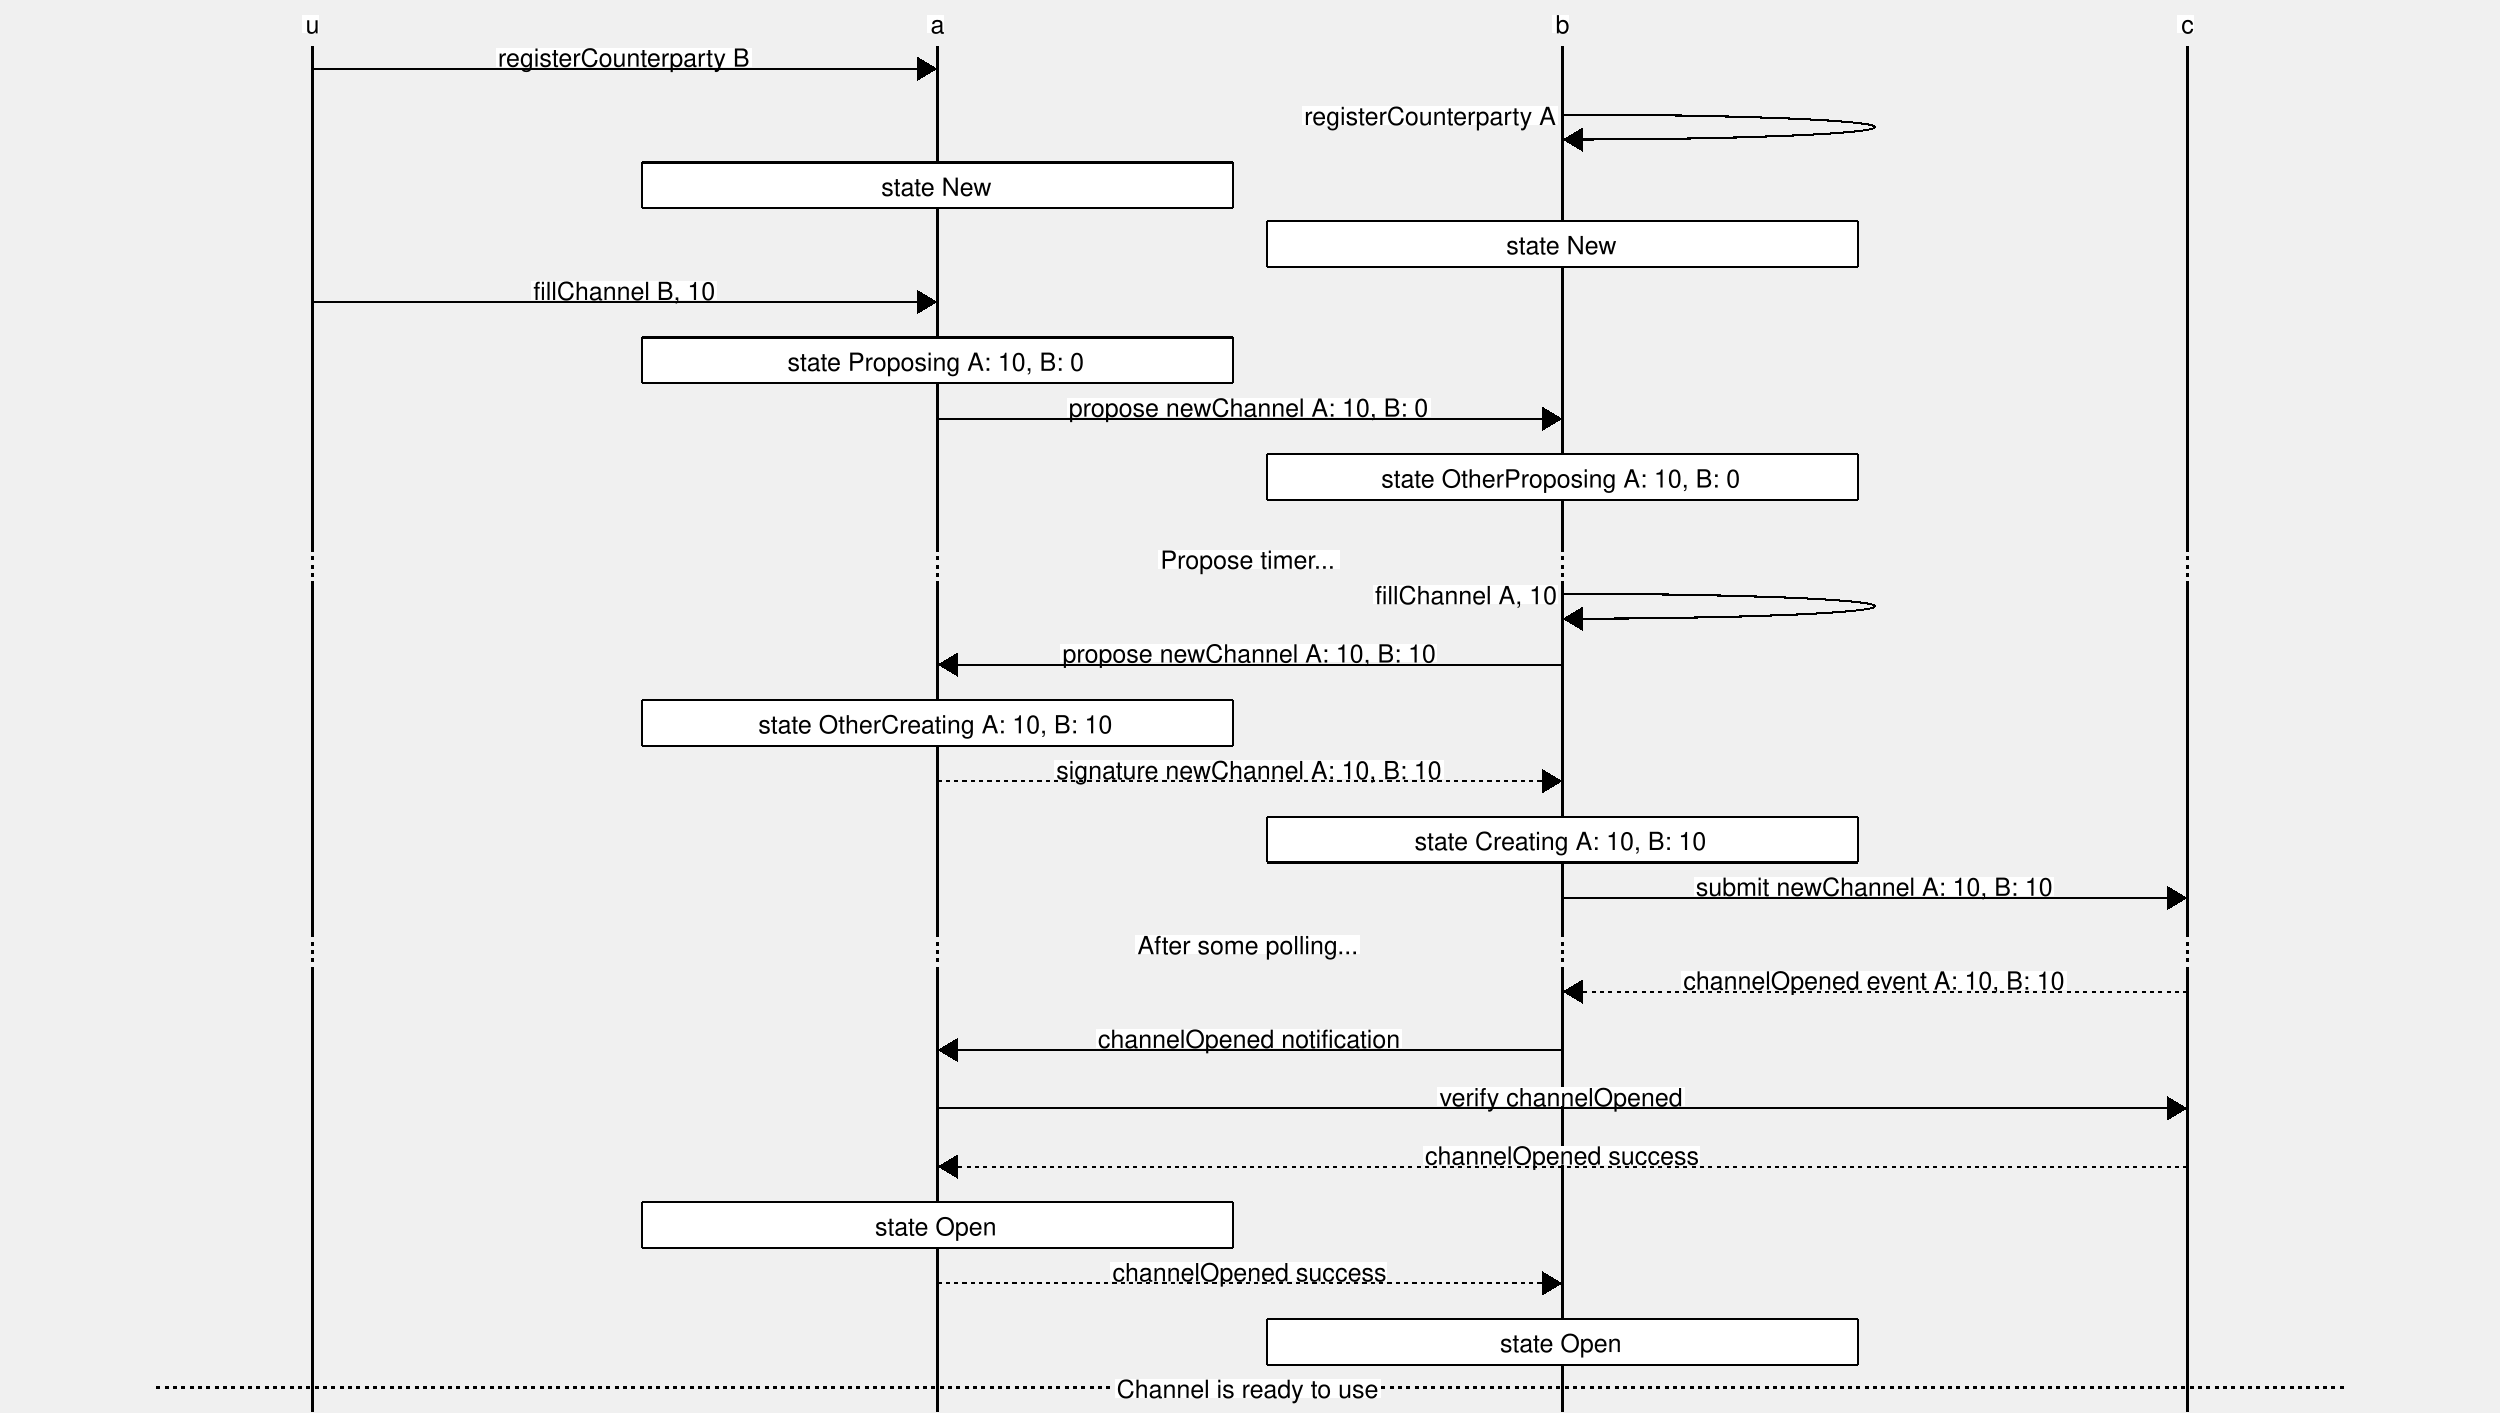
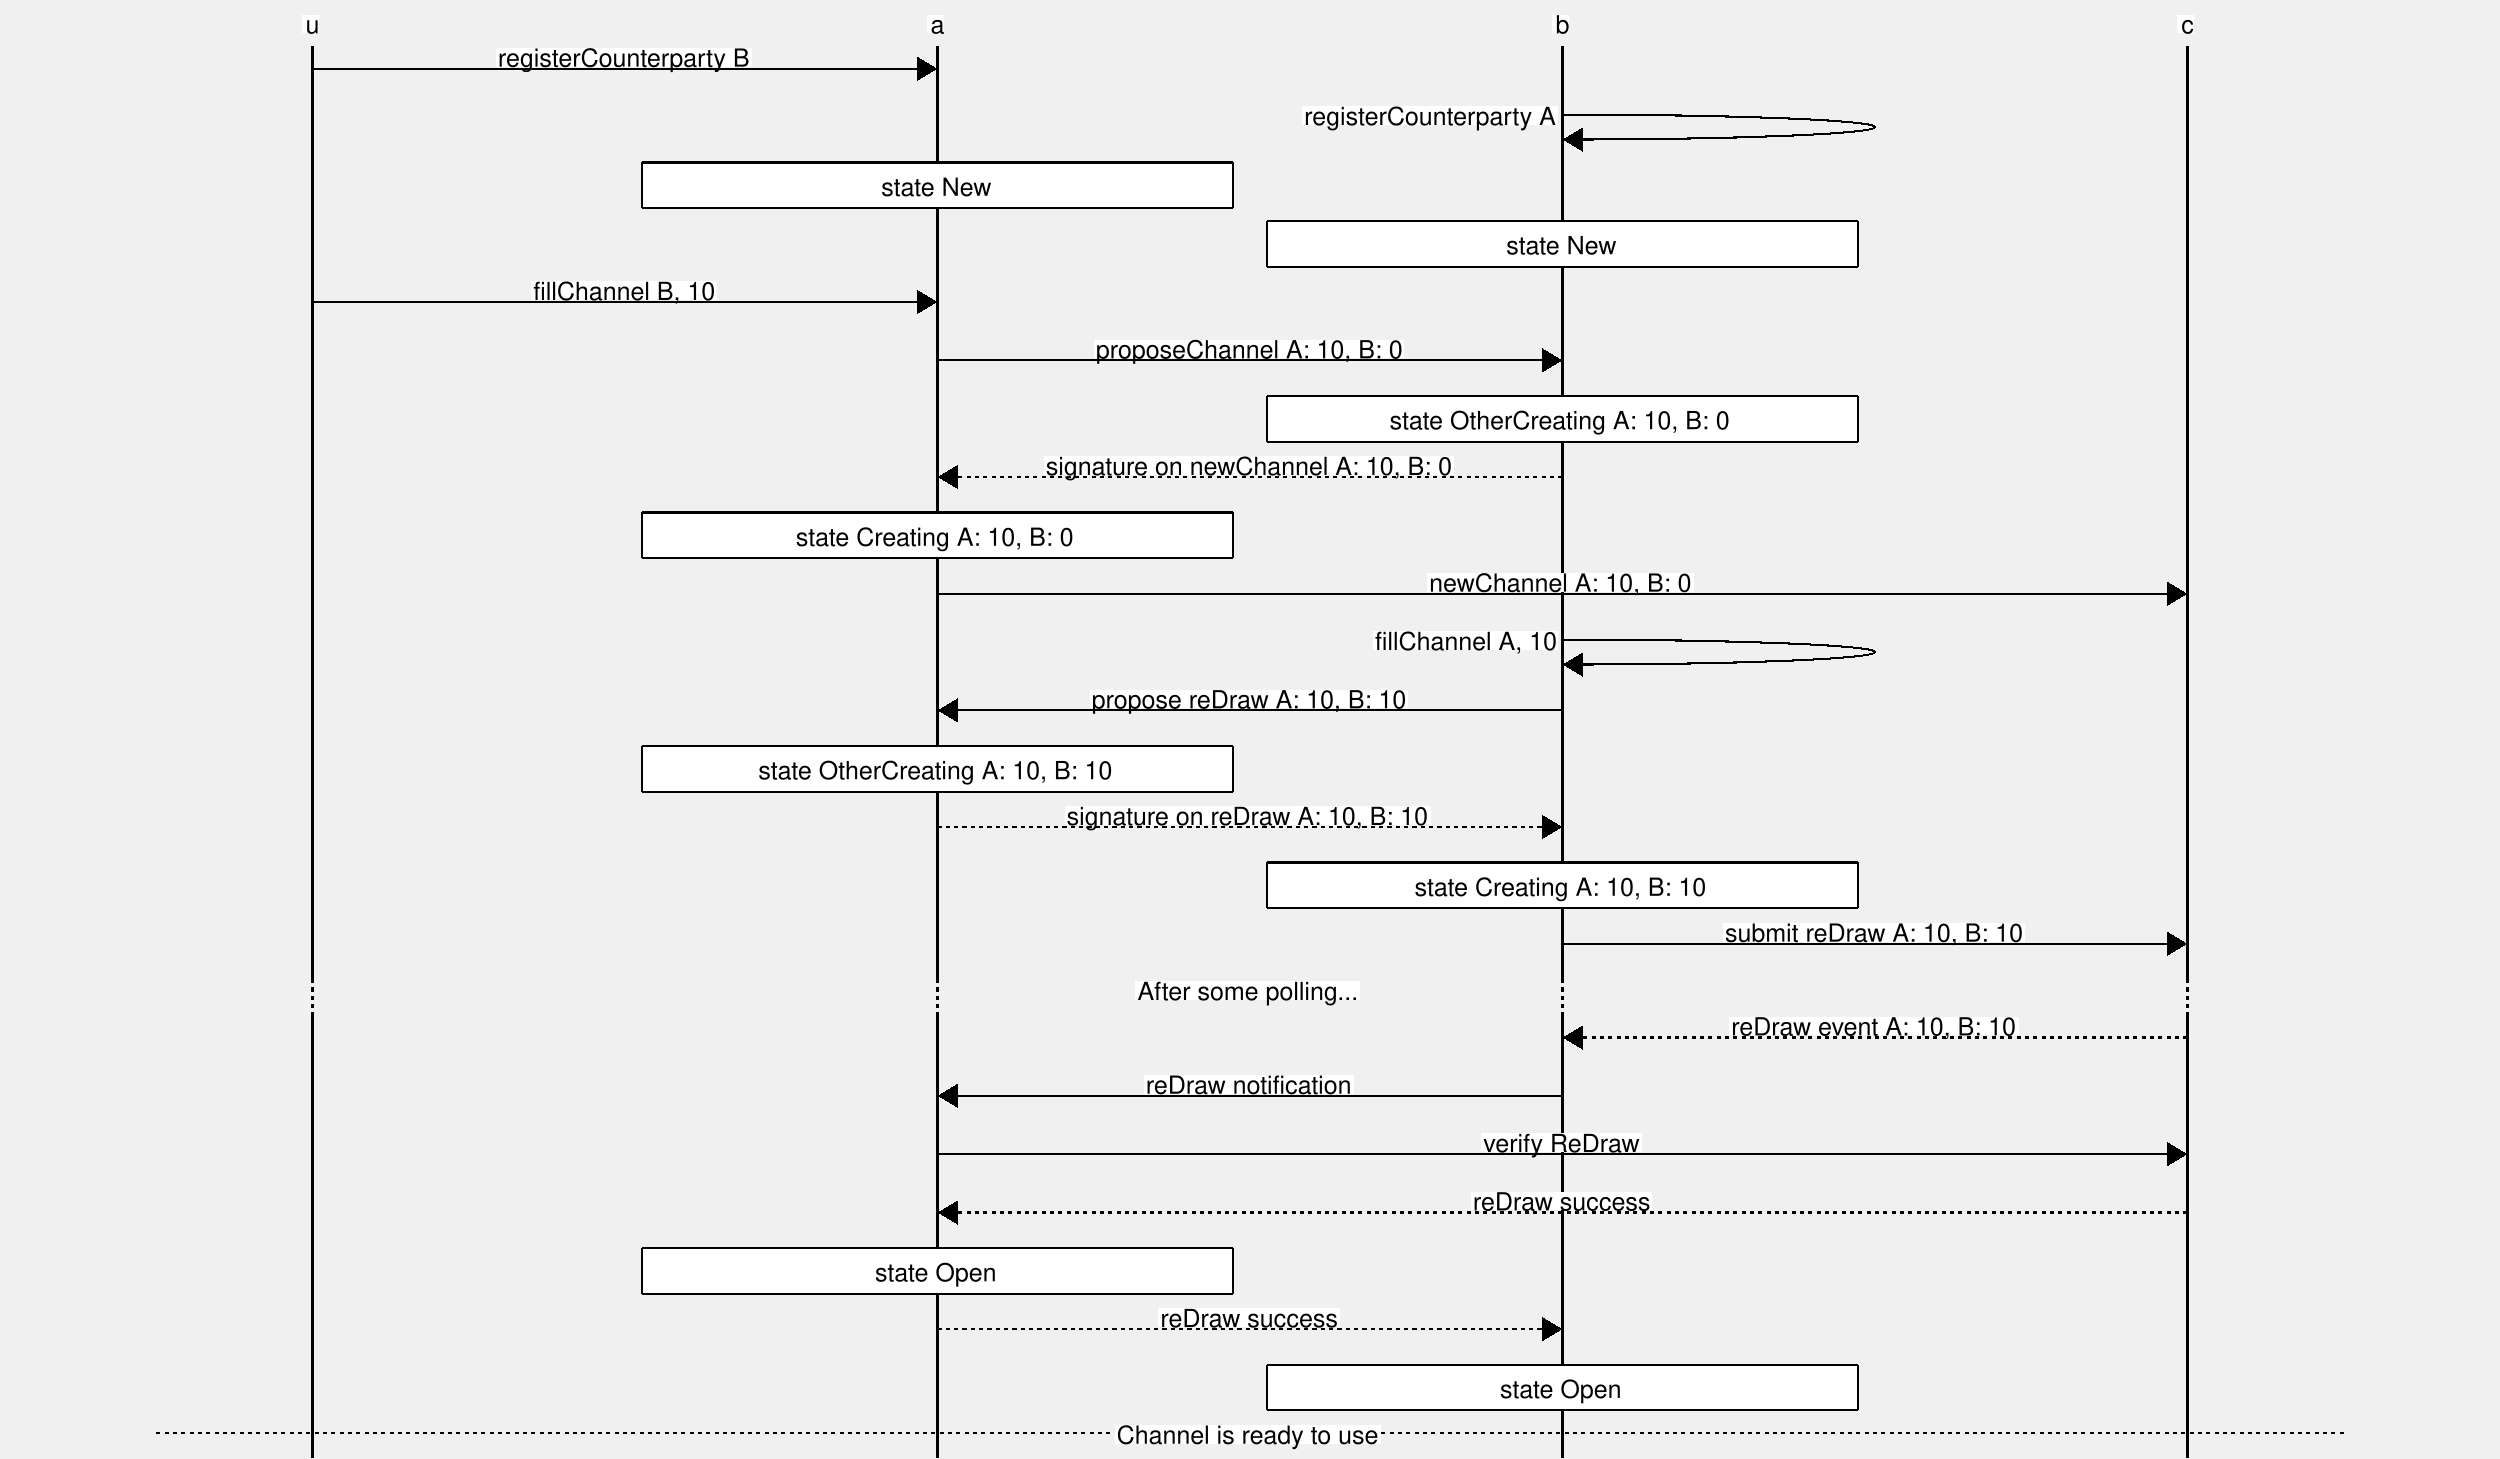
- <svg xmlns="http://www.w3.org/2000/svg" version="1.1" width="1200px" height="678px" viewBox="0 0 1200 678" shape-rendering="crispEdges" stroke-width="1" text-rendering="geometricPrecision">
+ <svg xmlns="http://www.w3.org/2000/svg" version="1.1" width="1200px" height="700px" viewBox="0 0 1200 700" shape-rendering="crispEdges" stroke-width="1" text-rendering="geometricPrecision">
  <polygon fill="white" points="145,7 153,7 153,16 145,16" />
  <text x="150" y="16" textLength="7" font-family="Helvetica" font-size="12" fill="black" text-anchor="middle">

u
</text>
  <polygon fill="white" points="445,7 453,7 453,16 445,16" />
  <text x="450" y="16" textLength="7" font-family="Helvetica" font-size="12" fill="black" text-anchor="middle">

a
</text>
  <polygon fill="white" points="745,7 753,7 753,16 745,16" />
  <text x="750" y="16" textLength="7" font-family="Helvetica" font-size="12" fill="black" text-anchor="middle">

b
</text>
  <polygon fill="white" points="1045,7 1053,7 1053,16 1045,16" />
  <text x="1050" y="16" textLength="6" font-family="Helvetica" font-size="12" fill="black" text-anchor="middle">

c
</text>
  <line x1="150" y1="22" x2="150" y2="50" stroke="black" />
  <line x1="450" y1="22" x2="450" y2="50" stroke="black" />
  <line x1="750" y1="22" x2="750" y2="50" stroke="black" />
  <line x1="1050" y1="22" x2="1050" y2="50" stroke="black" />
  <line x1="150" y1="33" x2="450" y2="33" stroke="black" />
  <polygon fill="black" points="450,33 440,39 440,27" />
  <polygon fill="white" points="238,23 361,23 361,32 238,32" />
  <text x="239" y="32" textLength="121" font-family="Helvetica" font-size="12" fill="black">
registerCounterparty B
</text>
  <line x1="150" y1="50" x2="150" y2="78" stroke="black" />
  <line x1="450" y1="50" x2="450" y2="78" stroke="black" />
  <line x1="750" y1="50" x2="750" y2="78" stroke="black" />
  <line x1="1050" y1="50" x2="1050" y2="78" stroke="black" />
  <path d="M 750 55 A150,6 0 0,1 750,67" stroke="black" fill="none" />
  <polygon fill="black" points="750,67 760,73 760,61" />
  <polygon fill="white" points="625,51 748,51 748,60 625,60" />
  <text x="626" y="60" textLength="121" font-family="Helvetica" font-size="12" fill="black">
registerCounterparty A
</text>
  <line x1="150" y1="78" x2="150" y2="106" stroke="black" />
  <line x1="450" y1="78" x2="450" y2="106" stroke="black" />
  <line x1="750" y1="78" x2="750" y2="106" stroke="black" />
  <line x1="1050" y1="78" x2="1050" y2="106" stroke="black" />
  <polygon fill="white" points="308,78 592,78 592,100 308,100" />
  <line x1="308" y1="78" x2="592" y2="78" stroke="black" />
  <line x1="308" y1="100" x2="592" y2="100" stroke="black" />
  <line x1="308" y1="78" x2="308" y2="100" stroke="black" />
  <line x1="592" y1="78" x2="592" y2="100" stroke="black" />
  <polygon fill="white" points="422,85 477,85 477,94 422,94" />
  <text x="423" y="94" textLength="53" font-family="Helvetica" font-size="12" fill="black">
state New
</text>
  <line x1="150" y1="106" x2="150" y2="134" stroke="black" />
  <line x1="450" y1="106" x2="450" y2="134" stroke="black" />
  <line x1="750" y1="106" x2="750" y2="134" stroke="black" />
  <line x1="1050" y1="106" x2="1050" y2="134" stroke="black" />
  <polygon fill="white" points="608,106 892,106 892,128 608,128" />
  <line x1="608" y1="106" x2="892" y2="106" stroke="black" />
  <line x1="608" y1="128" x2="892" y2="128" stroke="black" />
  <line x1="608" y1="106" x2="608" y2="128" stroke="black" />
  <line x1="892" y1="106" x2="892" y2="128" stroke="black" />
  <polygon fill="white" points="722,113 777,113 777,122 722,122" />
  <text x="723" y="122" textLength="53" font-family="Helvetica" font-size="12" fill="black">
state New
</text>
  <line x1="150" y1="134" x2="150" y2="162" stroke="black" />
  <line x1="450" y1="134" x2="450" y2="162" stroke="black" />
  <line x1="750" y1="134" x2="750" y2="162" stroke="black" />
  <line x1="1050" y1="134" x2="1050" y2="162" stroke="black" />
  <line x1="150" y1="145" x2="450" y2="145" stroke="black" />
  <polygon fill="black" points="450,145 440,151 440,139" />
  <polygon fill="white" points="255,135 344,135 344,144 255,144" />
  <text x="256" y="144" textLength="87" font-family="Helvetica" font-size="12" fill="black">
fillChannel B, 10
</text>
  <line x1="150" y1="162" x2="150" y2="190" stroke="black" />
  <line x1="450" y1="162" x2="450" y2="190" stroke="black" />
  <line x1="750" y1="162" x2="750" y2="190" stroke="black" />
  <line x1="1050" y1="162" x2="1050" y2="190" stroke="black" />
-   <polygon fill="white" points="308,162 592,162 592,184 308,184" />
-   <line x1="308" y1="162" x2="592" y2="162" stroke="black" />
-   <line x1="308" y1="184" x2="592" y2="184" stroke="black" />
-   <line x1="308" y1="162" x2="308" y2="184" stroke="black" />
-   <line x1="592" y1="162" x2="592" y2="184" stroke="black" />
-   <polygon fill="white" points="377,169 522,169 522,178 377,178" />
-   <text x="378" y="178" textLength="143" font-family="Helvetica" font-size="12" fill="black">
- state Proposing A: 10, B: 0
+   <line x1="450" y1="173" x2="750" y2="173" stroke="black" />
+   <polygon fill="black" points="750,173 740,179 740,167" />
+   <polygon fill="white" points="525,163 674,163 674,172 525,172" />
+   <text x="526" y="172" textLength="147" font-family="Helvetica" font-size="12" fill="black">
+ proposeChannel A: 10, B: 0
</text>
  <line x1="150" y1="190" x2="150" y2="218" stroke="black" />
  <line x1="450" y1="190" x2="450" y2="218" stroke="black" />
  <line x1="750" y1="190" x2="750" y2="218" stroke="black" />
  <line x1="1050" y1="190" x2="1050" y2="218" stroke="black" />
-   <line x1="450" y1="201" x2="750" y2="201" stroke="black" />
-   <polygon fill="black" points="750,201 740,207 740,195" />
-   <polygon fill="white" points="512,191 687,191 687,200 512,200" />
-   <text x="513" y="200" textLength="173" font-family="Helvetica" font-size="12" fill="black">
- propose newChannel A: 10, B: 0
+   <polygon fill="white" points="608,190 892,190 892,212 608,212" />
+   <line x1="608" y1="190" x2="892" y2="190" stroke="black" />
+   <line x1="608" y1="212" x2="892" y2="212" stroke="black" />
+   <line x1="608" y1="190" x2="608" y2="212" stroke="black" />
+   <line x1="892" y1="190" x2="892" y2="212" stroke="black" />
+   <polygon fill="white" points="666,197 832,197 832,206 666,206" />
+   <text x="667" y="206" textLength="164" font-family="Helvetica" font-size="12" fill="black">
+ state OtherCreating A: 10, B: 0
</text>
  <line x1="150" y1="218" x2="150" y2="246" stroke="black" />
  <line x1="450" y1="218" x2="450" y2="246" stroke="black" />
  <line x1="750" y1="218" x2="750" y2="246" stroke="black" />
  <line x1="1050" y1="218" x2="1050" y2="246" stroke="black" />
-   <polygon fill="white" points="608,218 892,218 892,240 608,240" />
-   <line x1="608" y1="218" x2="892" y2="218" stroke="black" />
-   <line x1="608" y1="240" x2="892" y2="240" stroke="black" />
-   <line x1="608" y1="218" x2="608" y2="240" stroke="black" />
-   <line x1="892" y1="218" x2="892" y2="240" stroke="black" />
-   <polygon fill="white" points="662,225 837,225 837,234 662,234" />
-   <text x="663" y="234" textLength="173" font-family="Helvetica" font-size="12" fill="black">
- state OtherProposing A: 10, B: 0
- </text>
-   <line x1="150" y1="246" x2="150" y2="263" stroke="black" />
-   <line x1="450" y1="246" x2="450" y2="263" stroke="black" />
-   <line x1="750" y1="246" x2="750" y2="263" stroke="black" />
-   <line x1="1050" y1="246" x2="1050" y2="263" stroke="black" />
-   <line x1="150" y1="263" x2="150" y2="280" stroke="black" stroke-dasharray="2,2" />
-   <line x1="450" y1="263" x2="450" y2="280" stroke="black" stroke-dasharray="2,2" />
-   <line x1="750" y1="263" x2="750" y2="280" stroke="black" stroke-dasharray="2,2" />
-   <line x1="1050" y1="263" x2="1050" y2="280" stroke="black" stroke-dasharray="2,2" />
-   <polygon fill="white" points="556,264 643,264 643,273 556,273" />
-   <text x="557" y="273" textLength="85" font-family="Helvetica" font-size="12" fill="black">
- Propose timer...
- </text>
-   <line x1="150" y1="280" x2="150" y2="308" stroke="black" />
-   <line x1="450" y1="280" x2="450" y2="308" stroke="black" />
-   <line x1="750" y1="280" x2="750" y2="308" stroke="black" />
-   <line x1="1050" y1="280" x2="1050" y2="308" stroke="black" />
-   <path d="M 750 285 A150,6 0 0,1 750,297" stroke="black" fill="none" />
-   <polygon fill="black" points="750,297 760,303 760,291" />
-   <polygon fill="white" points="659,281 748,281 748,290 659,290" />
-   <text x="660" y="290" textLength="87" font-family="Helvetica" font-size="12" fill="black">
+   <line x1="750" y1="229" x2="450" y2="229" stroke="black" stroke-dasharray="2,2" />
+   <polygon fill="black" points="450,229 460,235 460,223" />
+   <polygon fill="white" points="501,219 698,219 698,228 501,228" />
+   <text x="502" y="228" textLength="195" font-family="Helvetica" font-size="12" fill="black">
+ signature on newChannel A: 10, B: 0
+ </text>
+   <line x1="150" y1="246" x2="150" y2="274" stroke="black" />
+   <line x1="450" y1="246" x2="450" y2="274" stroke="black" />
+   <line x1="750" y1="246" x2="750" y2="274" stroke="black" />
+   <line x1="1050" y1="246" x2="1050" y2="274" stroke="black" />
+   <polygon fill="white" points="308,246 592,246 592,268 308,268" />
+   <line x1="308" y1="246" x2="592" y2="246" stroke="black" />
+   <line x1="308" y1="268" x2="592" y2="268" stroke="black" />
+   <line x1="308" y1="246" x2="308" y2="268" stroke="black" />
+   <line x1="592" y1="246" x2="592" y2="268" stroke="black" />
+   <polygon fill="white" points="381,253 517,253 517,262 381,262" />
+   <text x="382" y="262" textLength="134" font-family="Helvetica" font-size="12" fill="black">
+ state Creating A: 10, B: 0
+ </text>
+   <line x1="150" y1="274" x2="150" y2="302" stroke="black" />
+   <line x1="450" y1="274" x2="450" y2="302" stroke="black" />
+   <line x1="750" y1="274" x2="750" y2="302" stroke="black" />
+   <line x1="1050" y1="274" x2="1050" y2="302" stroke="black" />
+   <line x1="450" y1="285" x2="1050" y2="285" stroke="black" />
+   <polygon fill="black" points="1050,285 1040,291 1040,279" />
+   <polygon fill="white" points="685,275 813,275 813,284 685,284" />
+   <text x="686" y="284" textLength="126" font-family="Helvetica" font-size="12" fill="black">
+ newChannel A: 10, B: 0
+ </text>
+   <line x1="150" y1="302" x2="150" y2="330" stroke="black" />
+   <line x1="450" y1="302" x2="450" y2="330" stroke="black" />
+   <line x1="750" y1="302" x2="750" y2="330" stroke="black" />
+   <line x1="1050" y1="302" x2="1050" y2="330" stroke="black" />
+   <path d="M 750 307 A150,6 0 0,1 750,319" stroke="black" fill="none" />
+   <polygon fill="black" points="750,319 760,325 760,313" />
+   <polygon fill="white" points="659,303 748,303 748,312 659,312" />
+   <text x="660" y="312" textLength="87" font-family="Helvetica" font-size="12" fill="black">
fillChannel A, 10
</text>
-   <line x1="150" y1="308" x2="150" y2="336" stroke="black" />
-   <line x1="450" y1="308" x2="450" y2="336" stroke="black" />
-   <line x1="750" y1="308" x2="750" y2="336" stroke="black" />
-   <line x1="1050" y1="308" x2="1050" y2="336" stroke="black" />
-   <line x1="750" y1="319" x2="450" y2="319" stroke="black" />
-   <polygon fill="black" points="450,319 460,325 460,313" />
-   <polygon fill="white" points="509,309 690,309 690,318 509,318" />
-   <text x="510" y="318" textLength="179" font-family="Helvetica" font-size="12" fill="black">
- propose newChannel A: 10, B: 10
- </text>
-   <line x1="150" y1="336" x2="150" y2="364" stroke="black" />
-   <line x1="450" y1="336" x2="450" y2="364" stroke="black" />
-   <line x1="750" y1="336" x2="750" y2="364" stroke="black" />
-   <line x1="1050" y1="336" x2="1050" y2="364" stroke="black" />
-   <polygon fill="white" points="308,336 592,336 592,358 308,358" />
-   <line x1="308" y1="336" x2="592" y2="336" stroke="black" />
+   <line x1="150" y1="330" x2="150" y2="358" stroke="black" />
+   <line x1="450" y1="330" x2="450" y2="358" stroke="black" />
+   <line x1="750" y1="330" x2="750" y2="358" stroke="black" />
+   <line x1="1050" y1="330" x2="1050" y2="358" stroke="black" />
+   <line x1="750" y1="341" x2="450" y2="341" stroke="black" />
+   <polygon fill="black" points="450,341 460,347 460,335" />
+   <polygon fill="white" points="523,331 676,331 676,340 523,340" />
+   <text x="524" y="340" textLength="151" font-family="Helvetica" font-size="12" fill="black">
+ propose reDraw A: 10, B: 10
+ </text>
+   <line x1="150" y1="358" x2="150" y2="386" stroke="black" />
+   <line x1="450" y1="358" x2="450" y2="386" stroke="black" />
+   <line x1="750" y1="358" x2="750" y2="386" stroke="black" />
+   <line x1="1050" y1="358" x2="1050" y2="386" stroke="black" />
+   <polygon fill="white" points="308,358 592,358 592,380 308,380" />
  <line x1="308" y1="358" x2="592" y2="358" stroke="black" />
-   <line x1="308" y1="336" x2="308" y2="358" stroke="black" />
-   <line x1="592" y1="336" x2="592" y2="358" stroke="black" />
-   <polygon fill="white" points="363,343 536,343 536,352 363,352" />
-   <text x="364" y="352" textLength="171" font-family="Helvetica" font-size="12" fill="black">
+   <line x1="308" y1="380" x2="592" y2="380" stroke="black" />
+   <line x1="308" y1="358" x2="308" y2="380" stroke="black" />
+   <line x1="592" y1="358" x2="592" y2="380" stroke="black" />
+   <polygon fill="white" points="363,365 536,365 536,374 363,374" />
+   <text x="364" y="374" textLength="171" font-family="Helvetica" font-size="12" fill="black">
state OtherCreating A: 10, B: 10
</text>
-   <line x1="150" y1="364" x2="150" y2="392" stroke="black" />
-   <line x1="450" y1="364" x2="450" y2="392" stroke="black" />
-   <line x1="750" y1="364" x2="750" y2="392" stroke="black" />
-   <line x1="1050" y1="364" x2="1050" y2="392" stroke="black" />
-   <line x1="450" y1="375" x2="750" y2="375" stroke="black" stroke-dasharray="2,2" />
-   <polygon fill="black" points="750,375 740,381 740,369" />
-   <polygon fill="white" points="506,365 693,365 693,374 506,374" />
-   <text x="507" y="374" textLength="185" font-family="Helvetica" font-size="12" fill="black">
- signature newChannel A: 10, B: 10
- </text>
-   <line x1="150" y1="392" x2="150" y2="420" stroke="black" />
-   <line x1="450" y1="392" x2="450" y2="420" stroke="black" />
-   <line x1="750" y1="392" x2="750" y2="420" stroke="black" />
-   <line x1="1050" y1="392" x2="1050" y2="420" stroke="black" />
-   <polygon fill="white" points="608,392 892,392 892,414 608,414" />
-   <line x1="608" y1="392" x2="892" y2="392" stroke="black" />
+   <line x1="150" y1="386" x2="150" y2="414" stroke="black" />
+   <line x1="450" y1="386" x2="450" y2="414" stroke="black" />
+   <line x1="750" y1="386" x2="750" y2="414" stroke="black" />
+   <line x1="1050" y1="386" x2="1050" y2="414" stroke="black" />
+   <line x1="450" y1="397" x2="750" y2="397" stroke="black" stroke-dasharray="2,2" />
+   <polygon fill="black" points="750,397 740,403 740,391" />
+   <polygon fill="white" points="511,387 687,387 687,396 511,396" />
+   <text x="512" y="396" textLength="174" font-family="Helvetica" font-size="12" fill="black">
+ signature on reDraw A: 10, B: 10
+ </text>
+   <line x1="150" y1="414" x2="150" y2="442" stroke="black" />
+   <line x1="450" y1="414" x2="450" y2="442" stroke="black" />
+   <line x1="750" y1="414" x2="750" y2="442" stroke="black" />
+   <line x1="1050" y1="414" x2="1050" y2="442" stroke="black" />
+   <polygon fill="white" points="608,414 892,414 892,436 608,436" />
  <line x1="608" y1="414" x2="892" y2="414" stroke="black" />
-   <line x1="608" y1="392" x2="608" y2="414" stroke="black" />
-   <line x1="892" y1="392" x2="892" y2="414" stroke="black" />
-   <polygon fill="white" points="678,399 821,399 821,408 678,408" />
-   <text x="679" y="408" textLength="141" font-family="Helvetica" font-size="12" fill="black">
+   <line x1="608" y1="436" x2="892" y2="436" stroke="black" />
+   <line x1="608" y1="414" x2="608" y2="436" stroke="black" />
+   <line x1="892" y1="414" x2="892" y2="436" stroke="black" />
+   <polygon fill="white" points="678,421 821,421 821,430 678,430" />
+   <text x="679" y="430" textLength="141" font-family="Helvetica" font-size="12" fill="black">
state Creating A: 10, B: 10
</text>
-   <line x1="150" y1="420" x2="150" y2="448" stroke="black" />
-   <line x1="450" y1="420" x2="450" y2="448" stroke="black" />
-   <line x1="750" y1="420" x2="750" y2="448" stroke="black" />
-   <line x1="1050" y1="420" x2="1050" y2="448" stroke="black" />
-   <line x1="750" y1="431" x2="1050" y2="431" stroke="black" />
-   <polygon fill="black" points="1050,431 1040,437 1040,425" />
-   <polygon fill="white" points="813,421 986,421 986,430 813,430" />
-   <text x="814" y="430" textLength="171" font-family="Helvetica" font-size="12" fill="black">
- submit newChannel A: 10, B: 10
- </text>
-   <line x1="150" y1="448" x2="150" y2="465" stroke="black" stroke-dasharray="2,2" />
-   <line x1="450" y1="448" x2="450" y2="465" stroke="black" stroke-dasharray="2,2" />
-   <line x1="750" y1="448" x2="750" y2="465" stroke="black" stroke-dasharray="2,2" />
-   <line x1="1050" y1="448" x2="1050" y2="465" stroke="black" stroke-dasharray="2,2" />
-   <polygon fill="white" points="545,449 653,449 653,458 545,458" />
-   <text x="546" y="458" textLength="106" font-family="Helvetica" font-size="12" fill="black">
+   <line x1="150" y1="442" x2="150" y2="470" stroke="black" />
+   <line x1="450" y1="442" x2="450" y2="470" stroke="black" />
+   <line x1="750" y1="442" x2="750" y2="470" stroke="black" />
+   <line x1="1050" y1="442" x2="1050" y2="470" stroke="black" />
+   <line x1="750" y1="453" x2="1050" y2="453" stroke="black" />
+   <polygon fill="black" points="1050,453 1040,459 1040,447" />
+   <polygon fill="white" points="827,443 972,443 972,452 827,452" />
+   <text x="828" y="452" textLength="143" font-family="Helvetica" font-size="12" fill="black">
+ submit reDraw A: 10, B: 10
+ </text>
+   <line x1="150" y1="470" x2="150" y2="487" stroke="black" stroke-dasharray="2,2" />
+   <line x1="450" y1="470" x2="450" y2="487" stroke="black" stroke-dasharray="2,2" />
+   <line x1="750" y1="470" x2="750" y2="487" stroke="black" stroke-dasharray="2,2" />
+   <line x1="1050" y1="470" x2="1050" y2="487" stroke="black" stroke-dasharray="2,2" />
+   <polygon fill="white" points="545,471 653,471 653,480 545,480" />
+   <text x="546" y="480" textLength="106" font-family="Helvetica" font-size="12" fill="black">
After some polling...
</text>
-   <line x1="150" y1="465" x2="150" y2="493" stroke="black" />
-   <line x1="450" y1="465" x2="450" y2="493" stroke="black" />
-   <line x1="750" y1="465" x2="750" y2="493" stroke="black" />
-   <line x1="1050" y1="465" x2="1050" y2="493" stroke="black" />
-   <line x1="1050" y1="476" x2="750" y2="476" stroke="black" stroke-dasharray="2,2" />
-   <polygon fill="black" points="750,476 760,482 760,470" />
-   <polygon fill="white" points="807,466 992,466 992,475 807,475" />
-   <text x="808" y="475" textLength="183" font-family="Helvetica" font-size="12" fill="black">
- channelOpened event A: 10, B: 10
- </text>
-   <line x1="150" y1="493" x2="150" y2="521" stroke="black" />
-   <line x1="450" y1="493" x2="450" y2="521" stroke="black" />
-   <line x1="750" y1="493" x2="750" y2="521" stroke="black" />
-   <line x1="1050" y1="493" x2="1050" y2="521" stroke="black" />
-   <line x1="750" y1="504" x2="450" y2="504" stroke="black" />
-   <polygon fill="black" points="450,504 460,510 460,498" />
-   <polygon fill="white" points="526,494 673,494 673,503 526,503" />
-   <text x="527" y="503" textLength="145" font-family="Helvetica" font-size="12" fill="black">
- channelOpened notification
- </text>
-   <line x1="150" y1="521" x2="150" y2="549" stroke="black" />
-   <line x1="450" y1="521" x2="450" y2="549" stroke="black" />
-   <line x1="750" y1="521" x2="750" y2="549" stroke="black" />
-   <line x1="1050" y1="521" x2="1050" y2="549" stroke="black" />
-   <line x1="450" y1="532" x2="1050" y2="532" stroke="black" />
-   <polygon fill="black" points="1050,532 1040,538 1040,526" />
-   <polygon fill="white" points="690,522 809,522 809,531 690,531" />
-   <text x="691" y="531" textLength="117" font-family="Helvetica" font-size="12" fill="black">
- verify channelOpened
- </text>
-   <line x1="150" y1="549" x2="150" y2="577" stroke="black" />
-   <line x1="450" y1="549" x2="450" y2="577" stroke="black" />
-   <line x1="750" y1="549" x2="750" y2="577" stroke="black" />
-   <line x1="1050" y1="549" x2="1050" y2="577" stroke="black" />
-   <line x1="1050" y1="560" x2="450" y2="560" stroke="black" stroke-dasharray="2,2" />
-   <polygon fill="black" points="450,560 460,566 460,554" />
-   <polygon fill="white" points="683,550 816,550 816,559 683,559" />
-   <text x="684" y="559" textLength="131" font-family="Helvetica" font-size="12" fill="black">
- channelOpened success
- </text>
-   <line x1="150" y1="577" x2="150" y2="605" stroke="black" />
-   <line x1="450" y1="577" x2="450" y2="605" stroke="black" />
-   <line x1="750" y1="577" x2="750" y2="605" stroke="black" />
-   <line x1="1050" y1="577" x2="1050" y2="605" stroke="black" />
-   <polygon fill="white" points="308,577 592,577 592,599 308,599" />
-   <line x1="308" y1="577" x2="592" y2="577" stroke="black" />
+   <line x1="150" y1="487" x2="150" y2="515" stroke="black" />
+   <line x1="450" y1="487" x2="450" y2="515" stroke="black" />
+   <line x1="750" y1="487" x2="750" y2="515" stroke="black" />
+   <line x1="1050" y1="487" x2="1050" y2="515" stroke="black" />
+   <line x1="1050" y1="498" x2="750" y2="498" stroke="black" stroke-dasharray="2,2" />
+   <polygon fill="black" points="750,498 760,504 760,492" />
+   <polygon fill="white" points="830,488 969,488 969,497 830,497" />
+   <text x="831" y="497" textLength="137" font-family="Helvetica" font-size="12" fill="black">
+ reDraw event A: 10, B: 10
+ </text>
+   <line x1="150" y1="515" x2="150" y2="543" stroke="black" />
+   <line x1="450" y1="515" x2="450" y2="543" stroke="black" />
+   <line x1="750" y1="515" x2="750" y2="543" stroke="black" />
+   <line x1="1050" y1="515" x2="1050" y2="543" stroke="black" />
+   <line x1="750" y1="526" x2="450" y2="526" stroke="black" />
+   <polygon fill="black" points="450,526 460,532 460,520" />
+   <polygon fill="white" points="549,516 650,516 650,525 549,525" />
+   <text x="550" y="525" textLength="99" font-family="Helvetica" font-size="12" fill="black">
+ reDraw notification
+ </text>
+   <line x1="150" y1="543" x2="150" y2="571" stroke="black" />
+   <line x1="450" y1="543" x2="450" y2="571" stroke="black" />
+   <line x1="750" y1="543" x2="750" y2="571" stroke="black" />
+   <line x1="1050" y1="543" x2="1050" y2="571" stroke="black" />
+   <line x1="450" y1="554" x2="1050" y2="554" stroke="black" />
+   <polygon fill="black" points="1050,554 1040,560 1040,548" />
+   <polygon fill="white" points="711,544 788,544 788,553 711,553" />
+   <text x="712" y="553" textLength="75" font-family="Helvetica" font-size="12" fill="black">
+ verify ReDraw
+ </text>
+   <line x1="150" y1="571" x2="150" y2="599" stroke="black" />
+   <line x1="450" y1="571" x2="450" y2="599" stroke="black" />
+   <line x1="750" y1="571" x2="750" y2="599" stroke="black" />
+   <line x1="1050" y1="571" x2="1050" y2="599" stroke="black" />
+   <line x1="1050" y1="582" x2="450" y2="582" stroke="black" stroke-dasharray="2,2" />
+   <polygon fill="black" points="450,582 460,588 460,576" />
+   <polygon fill="white" points="706,572 793,572 793,581 706,581" />
+   <text x="707" y="581" textLength="85" font-family="Helvetica" font-size="12" fill="black">
+ reDraw success
+ </text>
+   <line x1="150" y1="599" x2="150" y2="627" stroke="black" />
+   <line x1="450" y1="599" x2="450" y2="627" stroke="black" />
+   <line x1="750" y1="599" x2="750" y2="627" stroke="black" />
+   <line x1="1050" y1="599" x2="1050" y2="627" stroke="black" />
+   <polygon fill="white" points="308,599 592,599 592,621 308,621" />
  <line x1="308" y1="599" x2="592" y2="599" stroke="black" />
-   <line x1="308" y1="577" x2="308" y2="599" stroke="black" />
-   <line x1="592" y1="577" x2="592" y2="599" stroke="black" />
-   <polygon fill="white" points="419,584 480,584 480,593 419,593" />
-   <text x="420" y="593" textLength="59" font-family="Helvetica" font-size="12" fill="black">
+   <line x1="308" y1="621" x2="592" y2="621" stroke="black" />
+   <line x1="308" y1="599" x2="308" y2="621" stroke="black" />
+   <line x1="592" y1="599" x2="592" y2="621" stroke="black" />
+   <polygon fill="white" points="419,606 480,606 480,615 419,615" />
+   <text x="420" y="615" textLength="59" font-family="Helvetica" font-size="12" fill="black">
state Open
</text>
-   <line x1="150" y1="605" x2="150" y2="633" stroke="black" />
-   <line x1="450" y1="605" x2="450" y2="633" stroke="black" />
-   <line x1="750" y1="605" x2="750" y2="633" stroke="black" />
-   <line x1="1050" y1="605" x2="1050" y2="633" stroke="black" />
-   <line x1="450" y1="616" x2="750" y2="616" stroke="black" stroke-dasharray="2,2" />
-   <polygon fill="black" points="750,616 740,622 740,610" />
-   <polygon fill="white" points="533,606 666,606 666,615 533,615" />
-   <text x="534" y="615" textLength="131" font-family="Helvetica" font-size="12" fill="black">
- channelOpened success
- </text>
-   <line x1="150" y1="633" x2="150" y2="661" stroke="black" />
-   <line x1="450" y1="633" x2="450" y2="661" stroke="black" />
-   <line x1="750" y1="633" x2="750" y2="661" stroke="black" />
-   <line x1="1050" y1="633" x2="1050" y2="661" stroke="black" />
-   <polygon fill="white" points="608,633 892,633 892,655 608,655" />
-   <line x1="608" y1="633" x2="892" y2="633" stroke="black" />
+   <line x1="150" y1="627" x2="150" y2="655" stroke="black" />
+   <line x1="450" y1="627" x2="450" y2="655" stroke="black" />
+   <line x1="750" y1="627" x2="750" y2="655" stroke="black" />
+   <line x1="1050" y1="627" x2="1050" y2="655" stroke="black" />
+   <line x1="450" y1="638" x2="750" y2="638" stroke="black" stroke-dasharray="2,2" />
+   <polygon fill="black" points="750,638 740,644 740,632" />
+   <polygon fill="white" points="556,628 643,628 643,637 556,637" />
+   <text x="557" y="637" textLength="85" font-family="Helvetica" font-size="12" fill="black">
+ reDraw success
+ </text>
+   <line x1="150" y1="655" x2="150" y2="683" stroke="black" />
+   <line x1="450" y1="655" x2="450" y2="683" stroke="black" />
+   <line x1="750" y1="655" x2="750" y2="683" stroke="black" />
+   <line x1="1050" y1="655" x2="1050" y2="683" stroke="black" />
+   <polygon fill="white" points="608,655 892,655 892,677 608,677" />
  <line x1="608" y1="655" x2="892" y2="655" stroke="black" />
-   <line x1="608" y1="633" x2="608" y2="655" stroke="black" />
-   <line x1="892" y1="633" x2="892" y2="655" stroke="black" />
-   <polygon fill="white" points="719,640 780,640 780,649 719,649" />
-   <text x="720" y="649" textLength="59" font-family="Helvetica" font-size="12" fill="black">
+   <line x1="608" y1="677" x2="892" y2="677" stroke="black" />
+   <line x1="608" y1="655" x2="608" y2="677" stroke="black" />
+   <line x1="892" y1="655" x2="892" y2="677" stroke="black" />
+   <polygon fill="white" points="719,662 780,662 780,671 719,671" />
+   <text x="720" y="671" textLength="59" font-family="Helvetica" font-size="12" fill="black">
state Open
</text>
-   <line x1="150" y1="661" x2="150" y2="678" stroke="black" />
-   <line x1="450" y1="661" x2="450" y2="678" stroke="black" />
-   <line x1="750" y1="661" x2="750" y2="678" stroke="black" />
-   <line x1="1050" y1="661" x2="1050" y2="678" stroke="black" />
-   <line x1="75" y1="666" x2="1125" y2="666" stroke="black" stroke-dasharray="2,2" />
-   <polygon fill="white" points="535,662 663,662 663,671 535,671" />
-   <text x="536" y="671" textLength="126" font-family="Helvetica" font-size="12" fill="black">
+   <line x1="150" y1="683" x2="150" y2="700" stroke="black" />
+   <line x1="450" y1="683" x2="450" y2="700" stroke="black" />
+   <line x1="750" y1="683" x2="750" y2="700" stroke="black" />
+   <line x1="1050" y1="683" x2="1050" y2="700" stroke="black" />
+   <line x1="75" y1="688" x2="1125" y2="688" stroke="black" stroke-dasharray="2,2" />
+   <polygon fill="white" points="535,684 663,684 663,693 535,693" />
+   <text x="536" y="693" textLength="126" font-family="Helvetica" font-size="12" fill="black">
Channel is ready to use
</text>
-   <line x1="150" y1="672" x2="150" y2="678" stroke="black" />
-   <line x1="450" y1="672" x2="450" y2="678" stroke="black" />
-   <line x1="750" y1="672" x2="750" y2="678" stroke="black" />
-   <line x1="1050" y1="672" x2="1050" y2="678" stroke="black" />
+   <line x1="150" y1="694" x2="150" y2="700" stroke="black" />
+   <line x1="450" y1="694" x2="450" y2="700" stroke="black" />
+   <line x1="750" y1="694" x2="750" y2="700" stroke="black" />
+   <line x1="1050" y1="694" x2="1050" y2="700" stroke="black" />
</svg>
